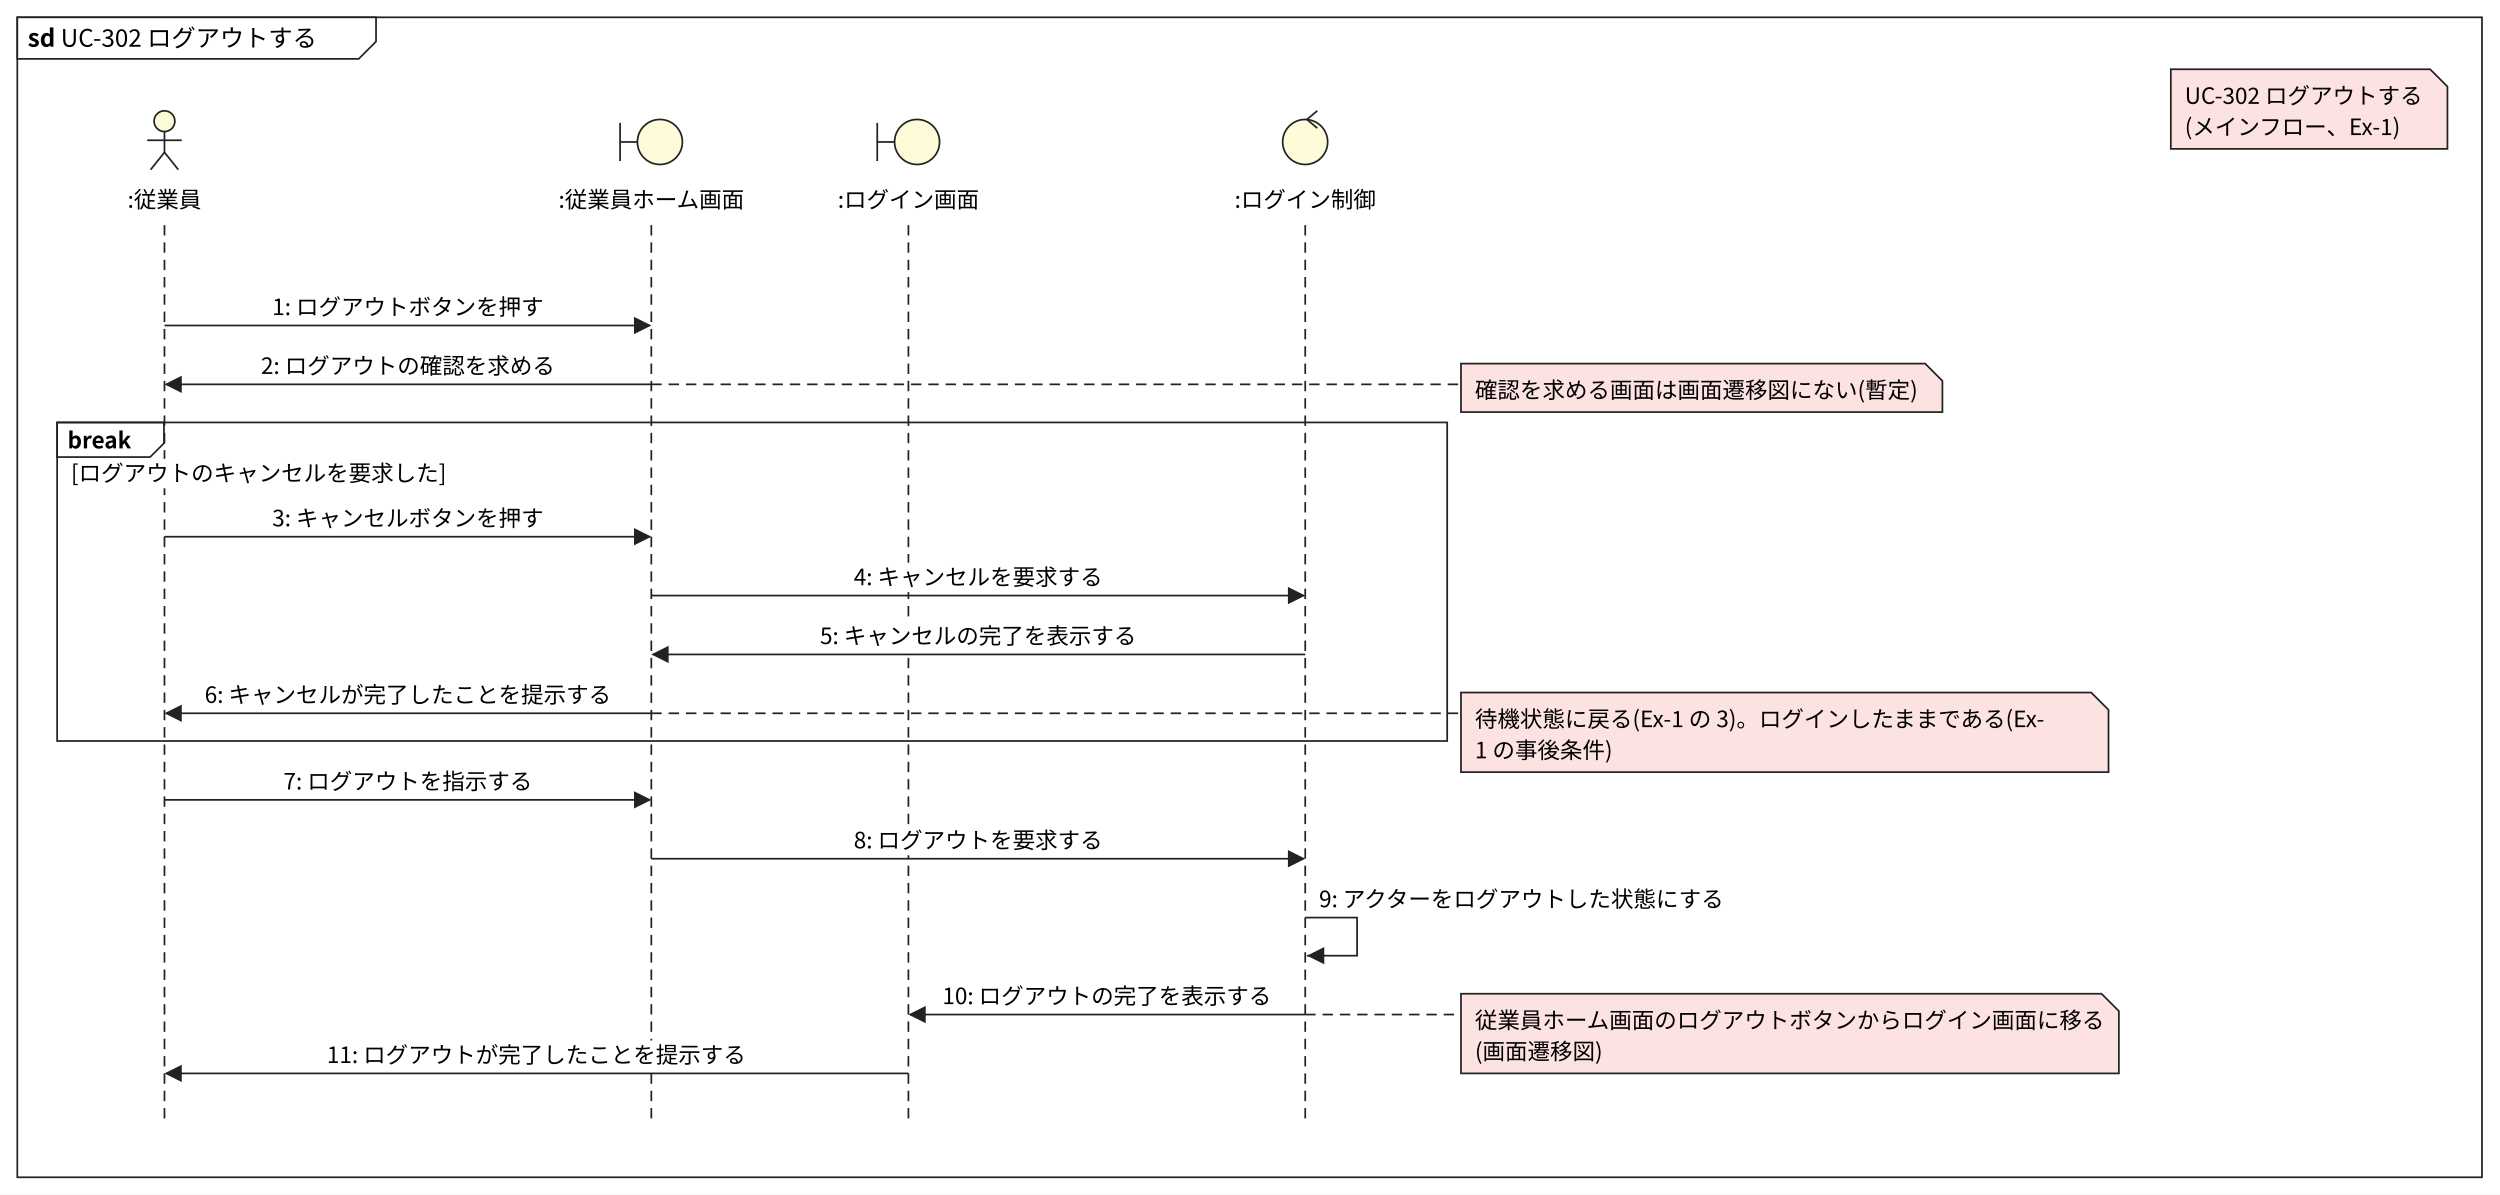
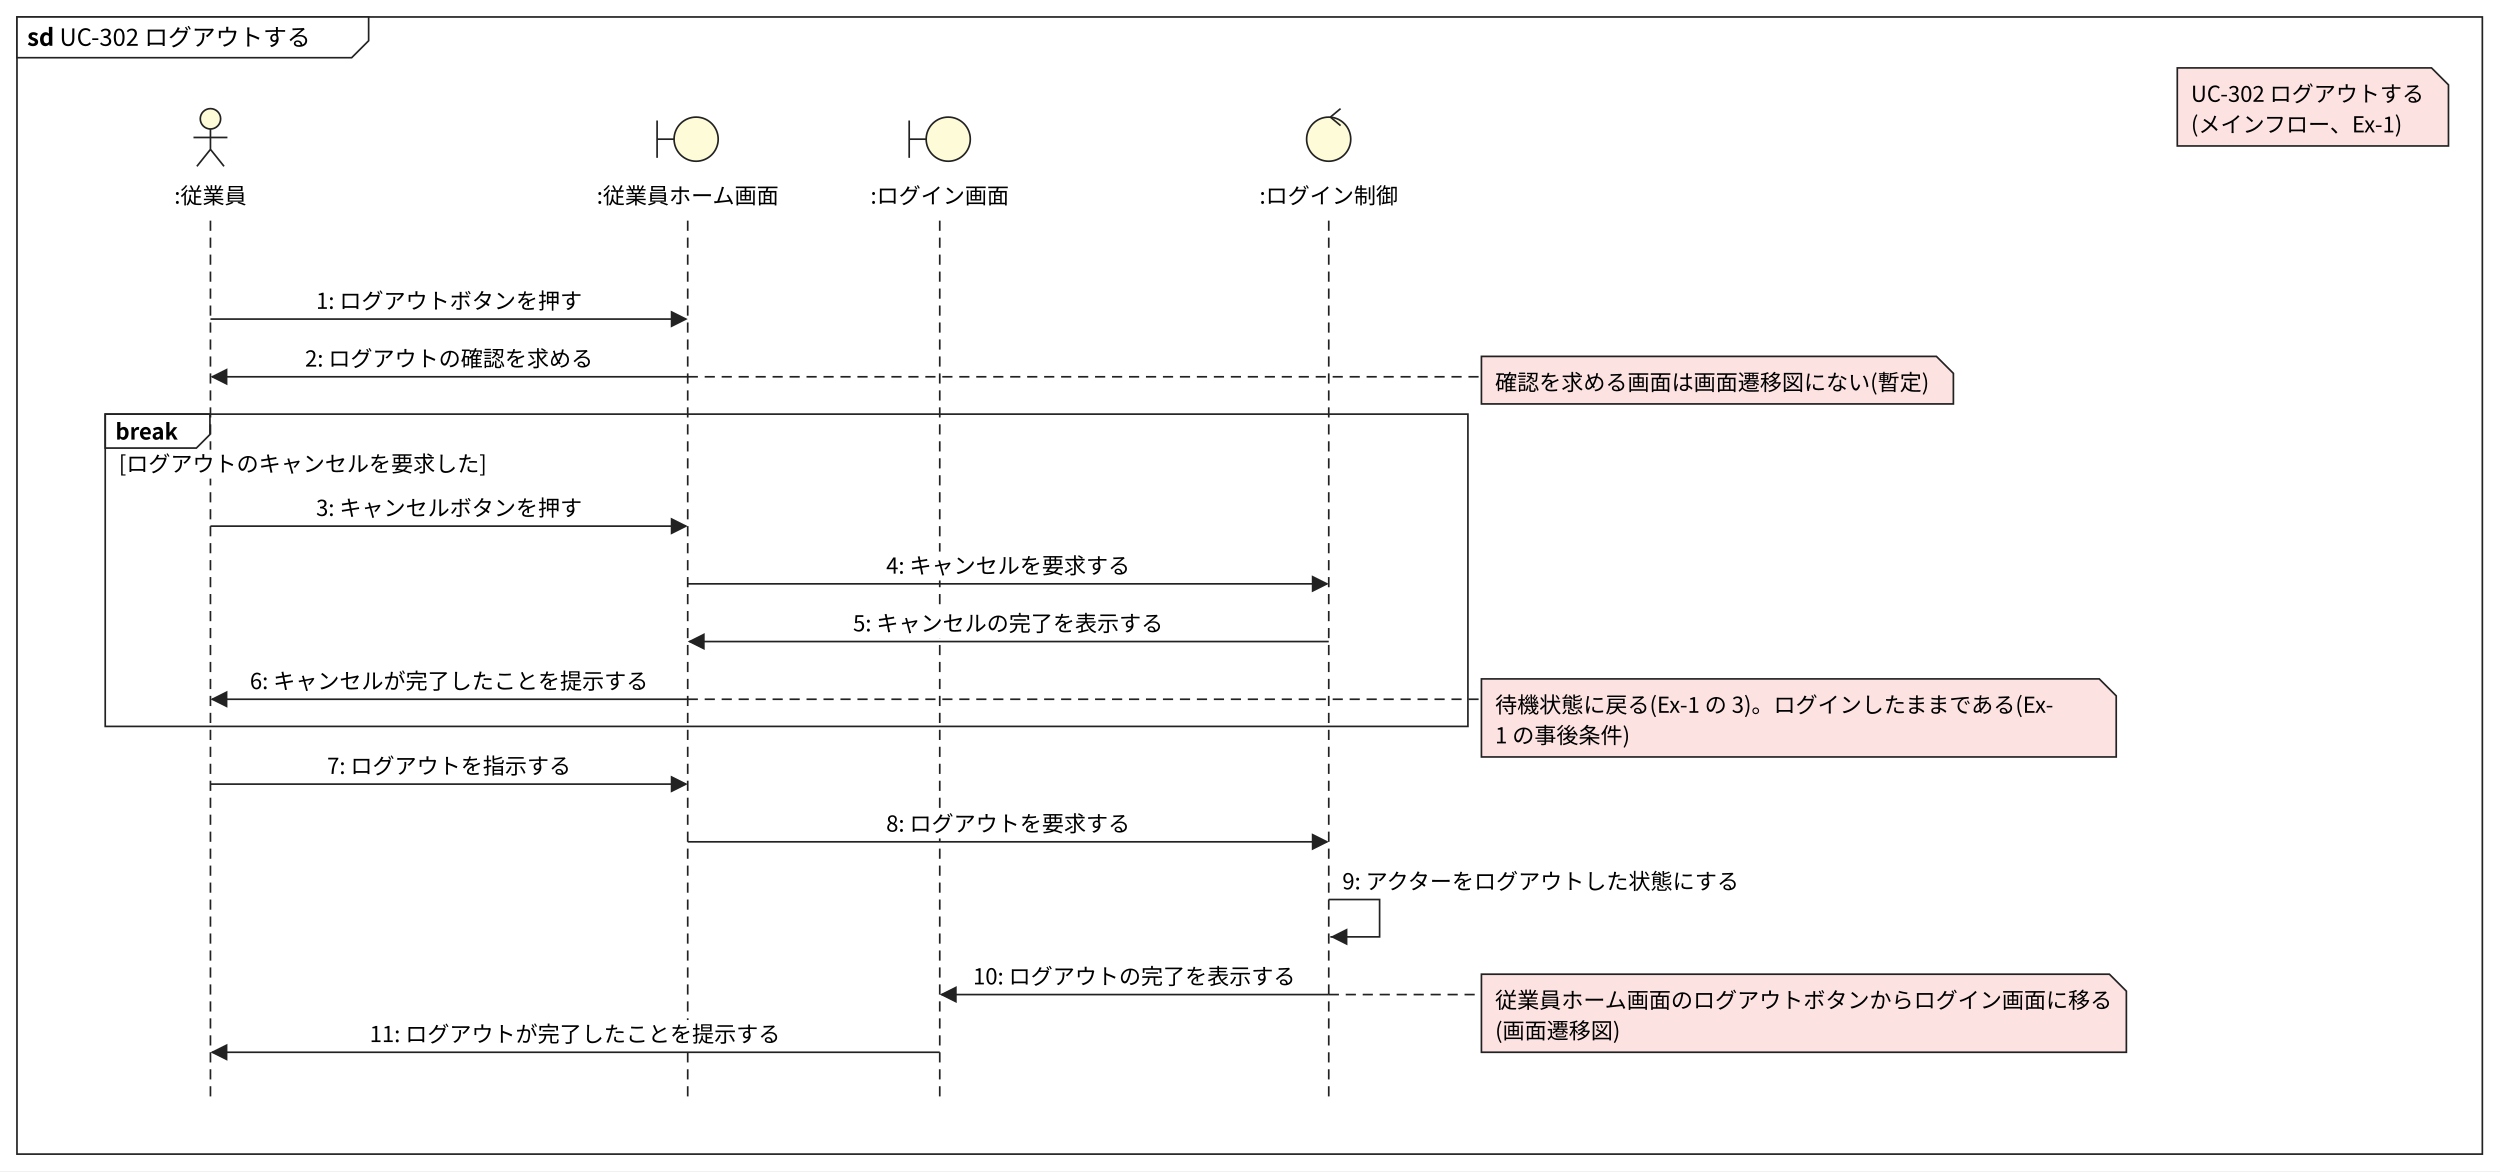
- <svg xmlns="http://www.w3.org/2000/svg" width="1444" height="690" viewBox="0 0 1444 690" font-family="'Noto Sans CJK JP','Noto Sans JP','Hiragino Sans','Yu Gothic','Meiryo','IPAGothic',sans-serif">
+ <svg xmlns="http://www.w3.org/2000/svg" width="1473" height="690" viewBox="0 0 1473 690" font-family="'Noto Sans CJK JP','Noto Sans JP','Hiragino Sans','Yu Gothic','Meiryo','IPAGothic',sans-serif">
  <rect width="100%" height="100%" fill="#fff" />
-   <rect x="10" y="10" width="1423.6" height="670.0" fill="none" stroke="#222" />
+   <rect x="10" y="10" width="1452.6" height="670.0" fill="none" stroke="#222" />
  <path d="M10 10 H217.2 V24 L207.2 34 H10 Z" fill="#fff" stroke="#222" />
-   <line x1="95.0" y1="188.0" x2="375.2" y2="188.0" stroke="#222" stroke-width="1" />
-   <polygon points="376.2,188.0 366.2,183.0 366.2,193.0" fill="#222" />
-   <line x1="376.2" y1="222.0" x2="96.0" y2="222.0" stroke="#222" stroke-width="1" />
-   <polygon points="95.0,222.0 105.0,217.0 105.0,227.0" fill="#222" />
-   <line x1="376.2" y1="222.0" x2="843.9" y2="222.0" stroke="#222" stroke-width="1" stroke-dasharray="6 4" />
-   <path d="M33.0 244 H94.7 V256 L86.7 264 H33.0 Z" fill="#fff" stroke="#222" />
-   <line x1="95.0" y1="310.0" x2="375.2" y2="310.0" stroke="#222" stroke-width="1" />
-   <polygon points="376.2,310.0 366.2,305.0 366.2,315.0" fill="#222" />
-   <line x1="376.2" y1="344.0" x2="752.9" y2="344.0" stroke="#222" stroke-width="1" />
-   <polygon points="753.9,344.0 743.9,339.0 743.9,349.0" fill="#222" />
-   <line x1="753.9" y1="378.0" x2="377.2" y2="378.0" stroke="#222" stroke-width="1" />
-   <polygon points="376.2,378.0 386.2,373.0 386.2,383.0" fill="#222" />
-   <line x1="376.2" y1="412.0" x2="96.0" y2="412.0" stroke="#222" stroke-width="1" />
-   <polygon points="95.0,412.0 105.0,407.0 105.0,417.0" fill="#222" />
-   <line x1="376.2" y1="412.0" x2="843.9" y2="412.0" stroke="#222" stroke-width="1" stroke-dasharray="6 4" />
-   <rect x="33.0" y="244.0" width="802.9" height="184.0" rx="0" fill="none" stroke="#222" />
-   <line x1="95.0" y1="462.0" x2="375.2" y2="462.0" stroke="#222" stroke-width="1" />
-   <polygon points="376.2,462.0 366.2,457.0 366.2,467.0" fill="#222" />
-   <line x1="376.2" y1="496.0" x2="752.9" y2="496.0" stroke="#222" stroke-width="1" />
-   <polygon points="753.9,496.0 743.9,491.0 743.9,501.0" fill="#222" />
-   <polyline points="753.86,530 783.86,530 783.86,552 754.86,552" fill="none" stroke="#222" />
-   <polygon points="754.9,552.0 764.9,547.0 764.9,557.0" fill="#222" />
-   <line x1="753.9" y1="586.0" x2="525.7" y2="586.0" stroke="#222" stroke-width="1" />
-   <polygon points="524.7,586.0 534.7,581.0 534.7,591.0" fill="#222" />
-   <line x1="753.9" y1="586.0" x2="843.9" y2="586.0" stroke="#222" stroke-width="1" stroke-dasharray="6 4" />
-   <line x1="524.7" y1="620.0" x2="96.0" y2="620.0" stroke="#222" stroke-width="1" />
-   <polygon points="95.0,620.0 105.0,615.0 105.0,625.0" fill="#222" />
-   <circle cx="95.0" cy="70" r="6" fill="#fefbd8" stroke="#222" />
-   <path d="M95.0 76 V88 M85.0 81 H105.0 M95.0 88 L87.0 98 M95.0 88 L103.0 98" fill="none" stroke="#222" />
-   <line x1="95.0" y1="130.0" x2="95.0" y2="650.0" stroke="#222" stroke-width="1" stroke-dasharray="6 4" />
-   <circle cx="381.16" cy="82" r="13" fill="#fefbd8" stroke="#222" />
-   <path d="M368.16 82 H358.16 M358.16 71 V93" fill="none" stroke="#222" />
-   <line x1="376.2" y1="130.0" x2="376.2" y2="650.0" stroke="#222" stroke-width="1" stroke-dasharray="6 4" />
-   <circle cx="529.7" cy="82" r="13" fill="#fefbd8" stroke="#222" />
-   <path d="M516.7 82 H506.7 M506.7 71 V93" fill="none" stroke="#222" />
-   <line x1="524.7" y1="130.0" x2="524.7" y2="650.0" stroke="#222" stroke-width="1" stroke-dasharray="6 4" />
-   <circle cx="753.86" cy="82" r="13" fill="#fefbd8" stroke="#222" />
-   <path d="M754.86 69 l6 -5 M754.86 69 l6 5" fill="none" stroke="#222" />
-   <line x1="753.9" y1="130.0" x2="753.9" y2="650.0" stroke="#222" stroke-width="1" stroke-dasharray="6 4" />
-   <rect x="150.8" y="169.0" width="169.6" height="17.0" fill="#fff" />
-   <text x="235.6" y="182.0" font-size="13" text-anchor="middle">1: ログアウトボタンを押す</text>
-   <rect x="144.3" y="203.0" width="182.6" height="17.0" fill="#fff" />
-   <text x="235.6" y="216.0" font-size="13" text-anchor="middle">2: ログアウトの確認を求める</text>
-   <text x="39.0" y="259.0" font-size="13" text-anchor="start" font-weight="bold">break</text>
-   <rect x="39.0" y="265.0" width="227.1" height="17.0" fill="#fff" />
-   <text x="41.0" y="278.0" font-size="13" text-anchor="start">[ログアウトのキャンセルを要求した]</text>
-   <rect x="150.8" y="291.0" width="169.6" height="17.0" fill="#fff" />
-   <text x="235.6" y="304.0" font-size="13" text-anchor="middle">3: キャンセルボタンを押す</text>
-   <rect x="486.7" y="325.0" width="156.6" height="17.0" fill="#fff" />
-   <text x="565.0" y="338.0" font-size="13" text-anchor="middle">4: キャンセルを要求する</text>
-   <rect x="467.2" y="359.0" width="195.6" height="17.0" fill="#fff" />
-   <text x="565.0" y="372.0" font-size="13" text-anchor="middle">5: キャンセルの完了を表示する</text>
-   <rect x="111.8" y="393.0" width="247.6" height="17.0" fill="#fff" />
-   <text x="235.6" y="406.0" font-size="13" text-anchor="middle">6: キャンセルが完了したことを提示する</text>
-   <rect x="157.3" y="443.0" width="156.6" height="17.0" fill="#fff" />
-   <text x="235.6" y="456.0" font-size="13" text-anchor="middle">7: ログアウトを指示する</text>
-   <rect x="486.7" y="477.0" width="156.6" height="17.0" fill="#fff" />
-   <text x="565.0" y="490.0" font-size="13" text-anchor="middle">8: ログアウトを要求する</text>
-   <rect x="759.9" y="511.0" width="247.6" height="17.0" fill="#fff" />
-   <text x="761.9" y="524.0" font-size="13" text-anchor="start">9: アクターをログアウトした状態にする</text>
-   <rect x="537.7" y="567.0" width="203.2" height="17.0" fill="#fff" />
-   <text x="639.3" y="580.0" font-size="13" text-anchor="middle">10: ログアウトの完了を表示する</text>
-   <rect x="182.3" y="601.0" width="255.2" height="17.0" fill="#fff" />
-   <text x="309.8" y="614.0" font-size="13" text-anchor="middle">11: ログアウトが完了したことを提示する</text>
-   <text x="95.0" y="120.0" font-size="13" text-anchor="middle">:従業員</text>
-   <text x="376.2" y="120.0" font-size="13" text-anchor="middle">:従業員ホーム画面</text>
-   <text x="524.7" y="120.0" font-size="13" text-anchor="middle">:ログイン画面</text>
-   <text x="753.9" y="120.0" font-size="13" text-anchor="middle">:ログイン制御</text>
-   <path d="M843.86 210 H1111.94 L1121.94 220 V238 H843.86 Z" fill="#fde2e2" stroke="#222" />
-   <text x="851.9" y="230.0" font-size="13" text-anchor="start">確認を求める画面は画面遷移図にない(暫定)</text>
-   <path d="M843.86 400 H1207.88 L1217.88 410 V446 H843.86 Z" fill="#fde2e2" stroke="#222" />
-   <text x="851.9" y="420.0" font-size="13" text-anchor="start">待機状態に戻る(Ex-1 の 3)。ログインしたままである(Ex-</text>
-   <text x="851.9" y="438.0" font-size="13" text-anchor="start">1 の事後条件)</text>
-   <path d="M843.86 574 H1213.86 L1223.86 584 V620 H843.86 Z" fill="#fde2e2" stroke="#222" />
-   <text x="851.9" y="594.0" font-size="13" text-anchor="start">従業員ホーム画面のログアウトボタンからログイン画面に移る</text>
-   <text x="851.9" y="612.0" font-size="13" text-anchor="start">(画面遷移図)</text>
-   <path d="M1253.86 40 H1403.64 L1413.64 50 V86 H1253.86 Z" fill="#fde2e2" stroke="#222" />
-   <text x="1261.9" y="60.0" font-size="13" text-anchor="start">UC-302 ログアウトする</text>
-   <text x="1261.9" y="78.0" font-size="13" text-anchor="start">(メインフロー、Ex-1)</text>
+   <line x1="124.0" y1="188.0" x2="404.2" y2="188.0" stroke="#222" stroke-width="1" />
+   <polygon points="405.2,188.0 395.2,183.0 395.2,193.0" fill="#222" />
+   <line x1="405.2" y1="222.0" x2="125.0" y2="222.0" stroke="#222" stroke-width="1" />
+   <polygon points="124.0,222.0 134.0,217.0 134.0,227.0" fill="#222" />
+   <line x1="405.2" y1="222.0" x2="872.9" y2="222.0" stroke="#222" stroke-width="1" stroke-dasharray="6 4" />
+   <path d="M62 244 H123.7 V256 L115.7 264 H62 Z" fill="#fff" stroke="#222" />
+   <line x1="124.0" y1="310.0" x2="404.2" y2="310.0" stroke="#222" stroke-width="1" />
+   <polygon points="405.2,310.0 395.2,305.0 395.2,315.0" fill="#222" />
+   <line x1="405.2" y1="344.0" x2="781.9" y2="344.0" stroke="#222" stroke-width="1" />
+   <polygon points="782.9,344.0 772.9,339.0 772.9,349.0" fill="#222" />
+   <line x1="782.9" y1="378.0" x2="406.2" y2="378.0" stroke="#222" stroke-width="1" />
+   <polygon points="405.2,378.0 415.2,373.0 415.2,383.0" fill="#222" />
+   <line x1="405.2" y1="412.0" x2="125.0" y2="412.0" stroke="#222" stroke-width="1" />
+   <polygon points="124.0,412.0 134.0,407.0 134.0,417.0" fill="#222" />
+   <line x1="405.2" y1="412.0" x2="872.9" y2="412.0" stroke="#222" stroke-width="1" stroke-dasharray="6 4" />
+   <rect x="62.0" y="244.0" width="802.9" height="184.0" rx="0" fill="none" stroke="#222" />
+   <line x1="124.0" y1="462.0" x2="404.2" y2="462.0" stroke="#222" stroke-width="1" />
+   <polygon points="405.2,462.0 395.2,457.0 395.2,467.0" fill="#222" />
+   <line x1="405.2" y1="496.0" x2="781.9" y2="496.0" stroke="#222" stroke-width="1" />
+   <polygon points="782.9,496.0 772.9,491.0 772.9,501.0" fill="#222" />
+   <polyline points="782.86,530 812.86,530 812.86,552 783.86,552" fill="none" stroke="#222" />
+   <polygon points="783.9,552.0 793.9,547.0 793.9,557.0" fill="#222" />
+   <line x1="782.9" y1="586.0" x2="554.7" y2="586.0" stroke="#222" stroke-width="1" />
+   <polygon points="553.7,586.0 563.7,581.0 563.7,591.0" fill="#222" />
+   <line x1="782.9" y1="586.0" x2="872.9" y2="586.0" stroke="#222" stroke-width="1" stroke-dasharray="6 4" />
+   <line x1="553.7" y1="620.0" x2="125.0" y2="620.0" stroke="#222" stroke-width="1" />
+   <polygon points="124.0,620.0 134.0,615.0 134.0,625.0" fill="#222" />
+   <circle cx="124" cy="70" r="6" fill="#fefbd8" stroke="#222" />
+   <path d="M124 76 V88 M114 81 H134 M124 88 L116 98 M124 88 L132 98" fill="none" stroke="#222" />
+   <line x1="124.0" y1="130.0" x2="124.0" y2="650.0" stroke="#222" stroke-width="1" stroke-dasharray="6 4" />
+   <circle cx="410.16" cy="82" r="13" fill="#fefbd8" stroke="#222" />
+   <path d="M397.16 82 H387.16 M387.16 71 V93" fill="none" stroke="#222" />
+   <line x1="405.2" y1="130.0" x2="405.2" y2="650.0" stroke="#222" stroke-width="1" stroke-dasharray="6 4" />
+   <circle cx="558.7" cy="82" r="13" fill="#fefbd8" stroke="#222" />
+   <path d="M545.7 82 H535.7 M535.7 71 V93" fill="none" stroke="#222" />
+   <line x1="553.7" y1="130.0" x2="553.7" y2="650.0" stroke="#222" stroke-width="1" stroke-dasharray="6 4" />
+   <circle cx="782.86" cy="82" r="13" fill="#fefbd8" stroke="#222" />
+   <path d="M783.86 69 l6 -5 M783.86 69 l6 5" fill="none" stroke="#222" />
+   <line x1="782.9" y1="130.0" x2="782.9" y2="650.0" stroke="#222" stroke-width="1" stroke-dasharray="6 4" />
+   <rect x="179.8" y="169.0" width="169.6" height="17.0" fill="#fff" />
+   <text x="264.6" y="182.0" font-size="13" text-anchor="middle">1: ログアウトボタンを押す</text>
+   <rect x="173.3" y="203.0" width="182.6" height="17.0" fill="#fff" />
+   <text x="264.6" y="216.0" font-size="13" text-anchor="middle">2: ログアウトの確認を求める</text>
+   <text x="68.0" y="259.0" font-size="13" text-anchor="start" font-weight="bold">break</text>
+   <rect x="68.0" y="265.0" width="227.1" height="17.0" fill="#fff" />
+   <text x="70.0" y="278.0" font-size="13" text-anchor="start">[ログアウトのキャンセルを要求した]</text>
+   <rect x="179.8" y="291.0" width="169.6" height="17.0" fill="#fff" />
+   <text x="264.6" y="304.0" font-size="13" text-anchor="middle">3: キャンセルボタンを押す</text>
+   <rect x="515.7" y="325.0" width="156.6" height="17.0" fill="#fff" />
+   <text x="594.0" y="338.0" font-size="13" text-anchor="middle">4: キャンセルを要求する</text>
+   <rect x="496.2" y="359.0" width="195.6" height="17.0" fill="#fff" />
+   <text x="594.0" y="372.0" font-size="13" text-anchor="middle">5: キャンセルの完了を表示する</text>
+   <rect x="140.8" y="393.0" width="247.6" height="17.0" fill="#fff" />
+   <text x="264.6" y="406.0" font-size="13" text-anchor="middle">6: キャンセルが完了したことを提示する</text>
+   <rect x="186.3" y="443.0" width="156.6" height="17.0" fill="#fff" />
+   <text x="264.6" y="456.0" font-size="13" text-anchor="middle">7: ログアウトを指示する</text>
+   <rect x="515.7" y="477.0" width="156.6" height="17.0" fill="#fff" />
+   <text x="594.0" y="490.0" font-size="13" text-anchor="middle">8: ログアウトを要求する</text>
+   <rect x="788.9" y="511.0" width="247.6" height="17.0" fill="#fff" />
+   <text x="790.9" y="524.0" font-size="13" text-anchor="start">9: アクターをログアウトした状態にする</text>
+   <rect x="566.7" y="567.0" width="203.2" height="17.0" fill="#fff" />
+   <text x="668.3" y="580.0" font-size="13" text-anchor="middle">10: ログアウトの完了を表示する</text>
+   <rect x="211.3" y="601.0" width="255.2" height="17.0" fill="#fff" />
+   <text x="338.8" y="614.0" font-size="13" text-anchor="middle">11: ログアウトが完了したことを提示する</text>
+   <text x="124.0" y="120.0" font-size="13" text-anchor="middle">:従業員</text>
+   <text x="405.2" y="120.0" font-size="13" text-anchor="middle">:従業員ホーム画面</text>
+   <text x="553.7" y="120.0" font-size="13" text-anchor="middle">:ログイン画面</text>
+   <text x="782.9" y="120.0" font-size="13" text-anchor="middle">:ログイン制御</text>
+   <path d="M872.86 210 H1140.94 L1150.94 220 V238 H872.86 Z" fill="#fde2e2" stroke="#222" />
+   <text x="880.9" y="230.0" font-size="13" text-anchor="start">確認を求める画面は画面遷移図にない(暫定)</text>
+   <path d="M872.86 400 H1236.88 L1246.88 410 V446 H872.86 Z" fill="#fde2e2" stroke="#222" />
+   <text x="880.9" y="420.0" font-size="13" text-anchor="start">待機状態に戻る(Ex-1 の 3)。ログインしたままである(Ex-</text>
+   <text x="880.9" y="438.0" font-size="13" text-anchor="start">1 の事後条件)</text>
+   <path d="M872.86 574 H1242.86 L1252.86 584 V620 H872.86 Z" fill="#fde2e2" stroke="#222" />
+   <text x="880.9" y="594.0" font-size="13" text-anchor="start">従業員ホーム画面のログアウトボタンからログイン画面に移る</text>
+   <text x="880.9" y="612.0" font-size="13" text-anchor="start">(画面遷移図)</text>
+   <path d="M1282.86 40 H1432.64 L1442.64 50 V86 H1282.86 Z" fill="#fde2e2" stroke="#222" />
+   <text x="1290.9" y="60.0" font-size="13" text-anchor="start">UC-302 ログアウトする</text>
+   <text x="1290.9" y="78.0" font-size="13" text-anchor="start">(メインフロー、Ex-1)</text>
  <text x="16" y="27" font-size="14">
    <tspan font-weight="bold">sd</tspan> UC-302 ログアウトする</text>
</svg>
